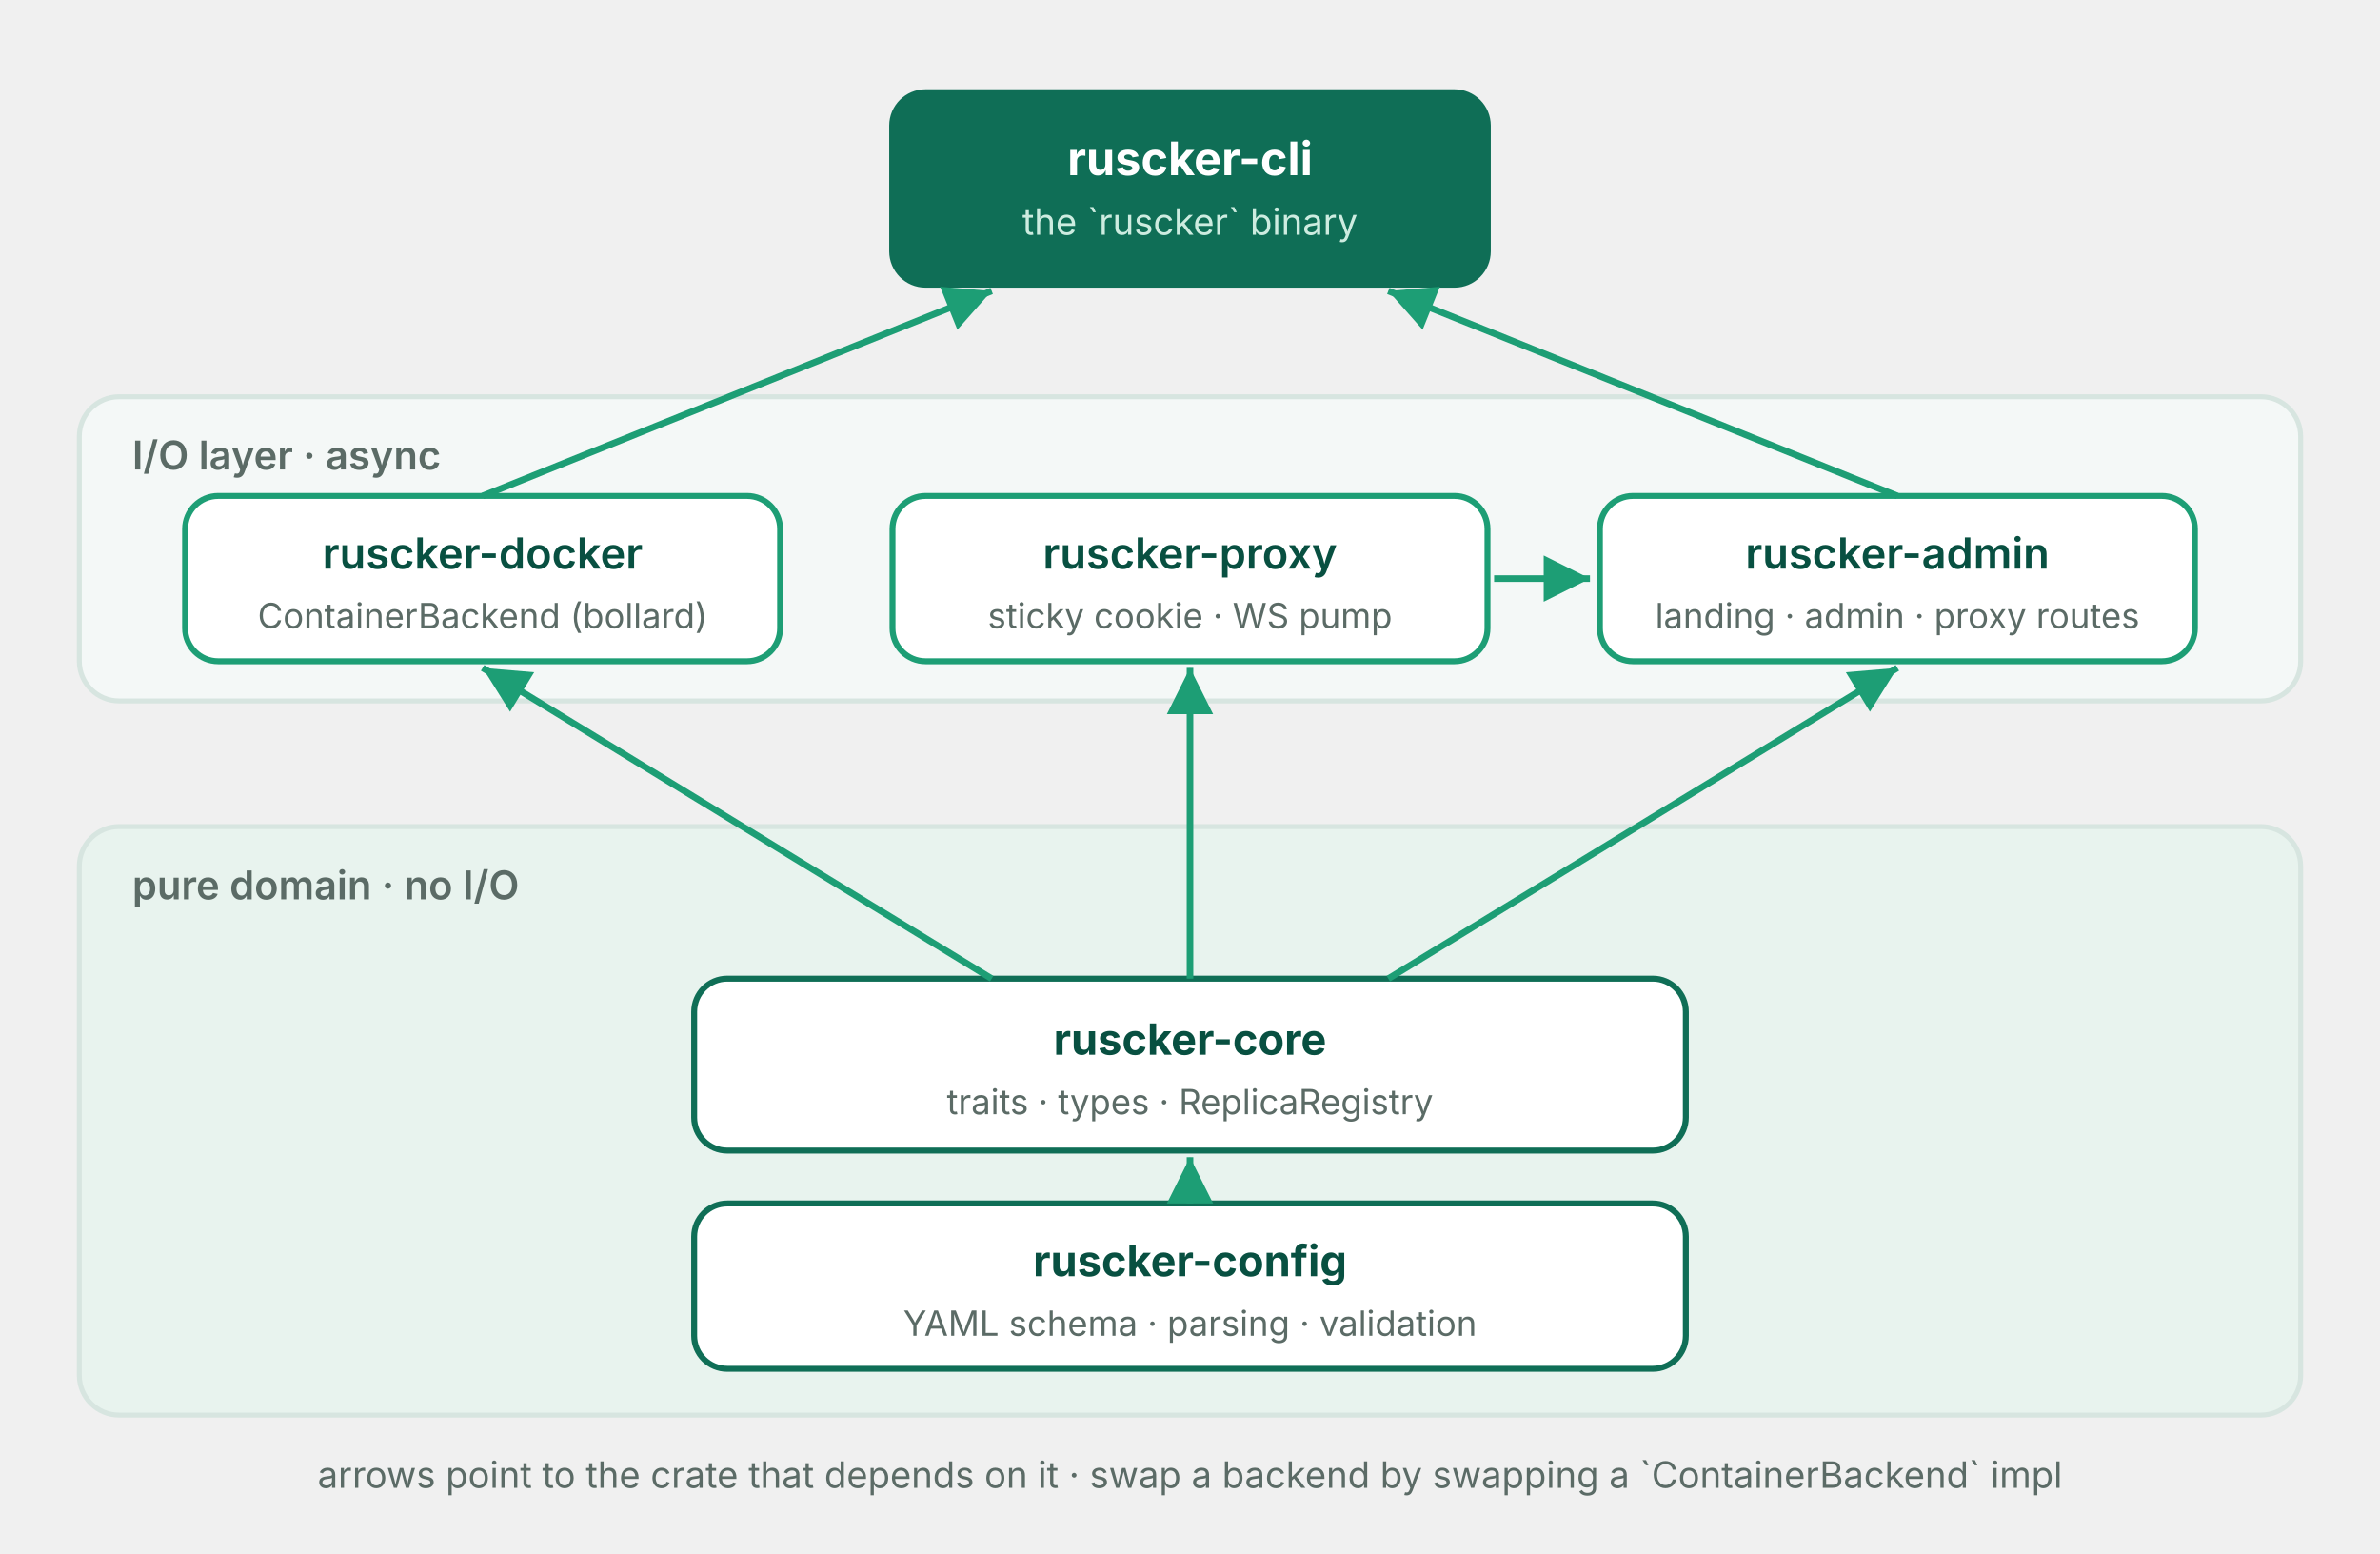
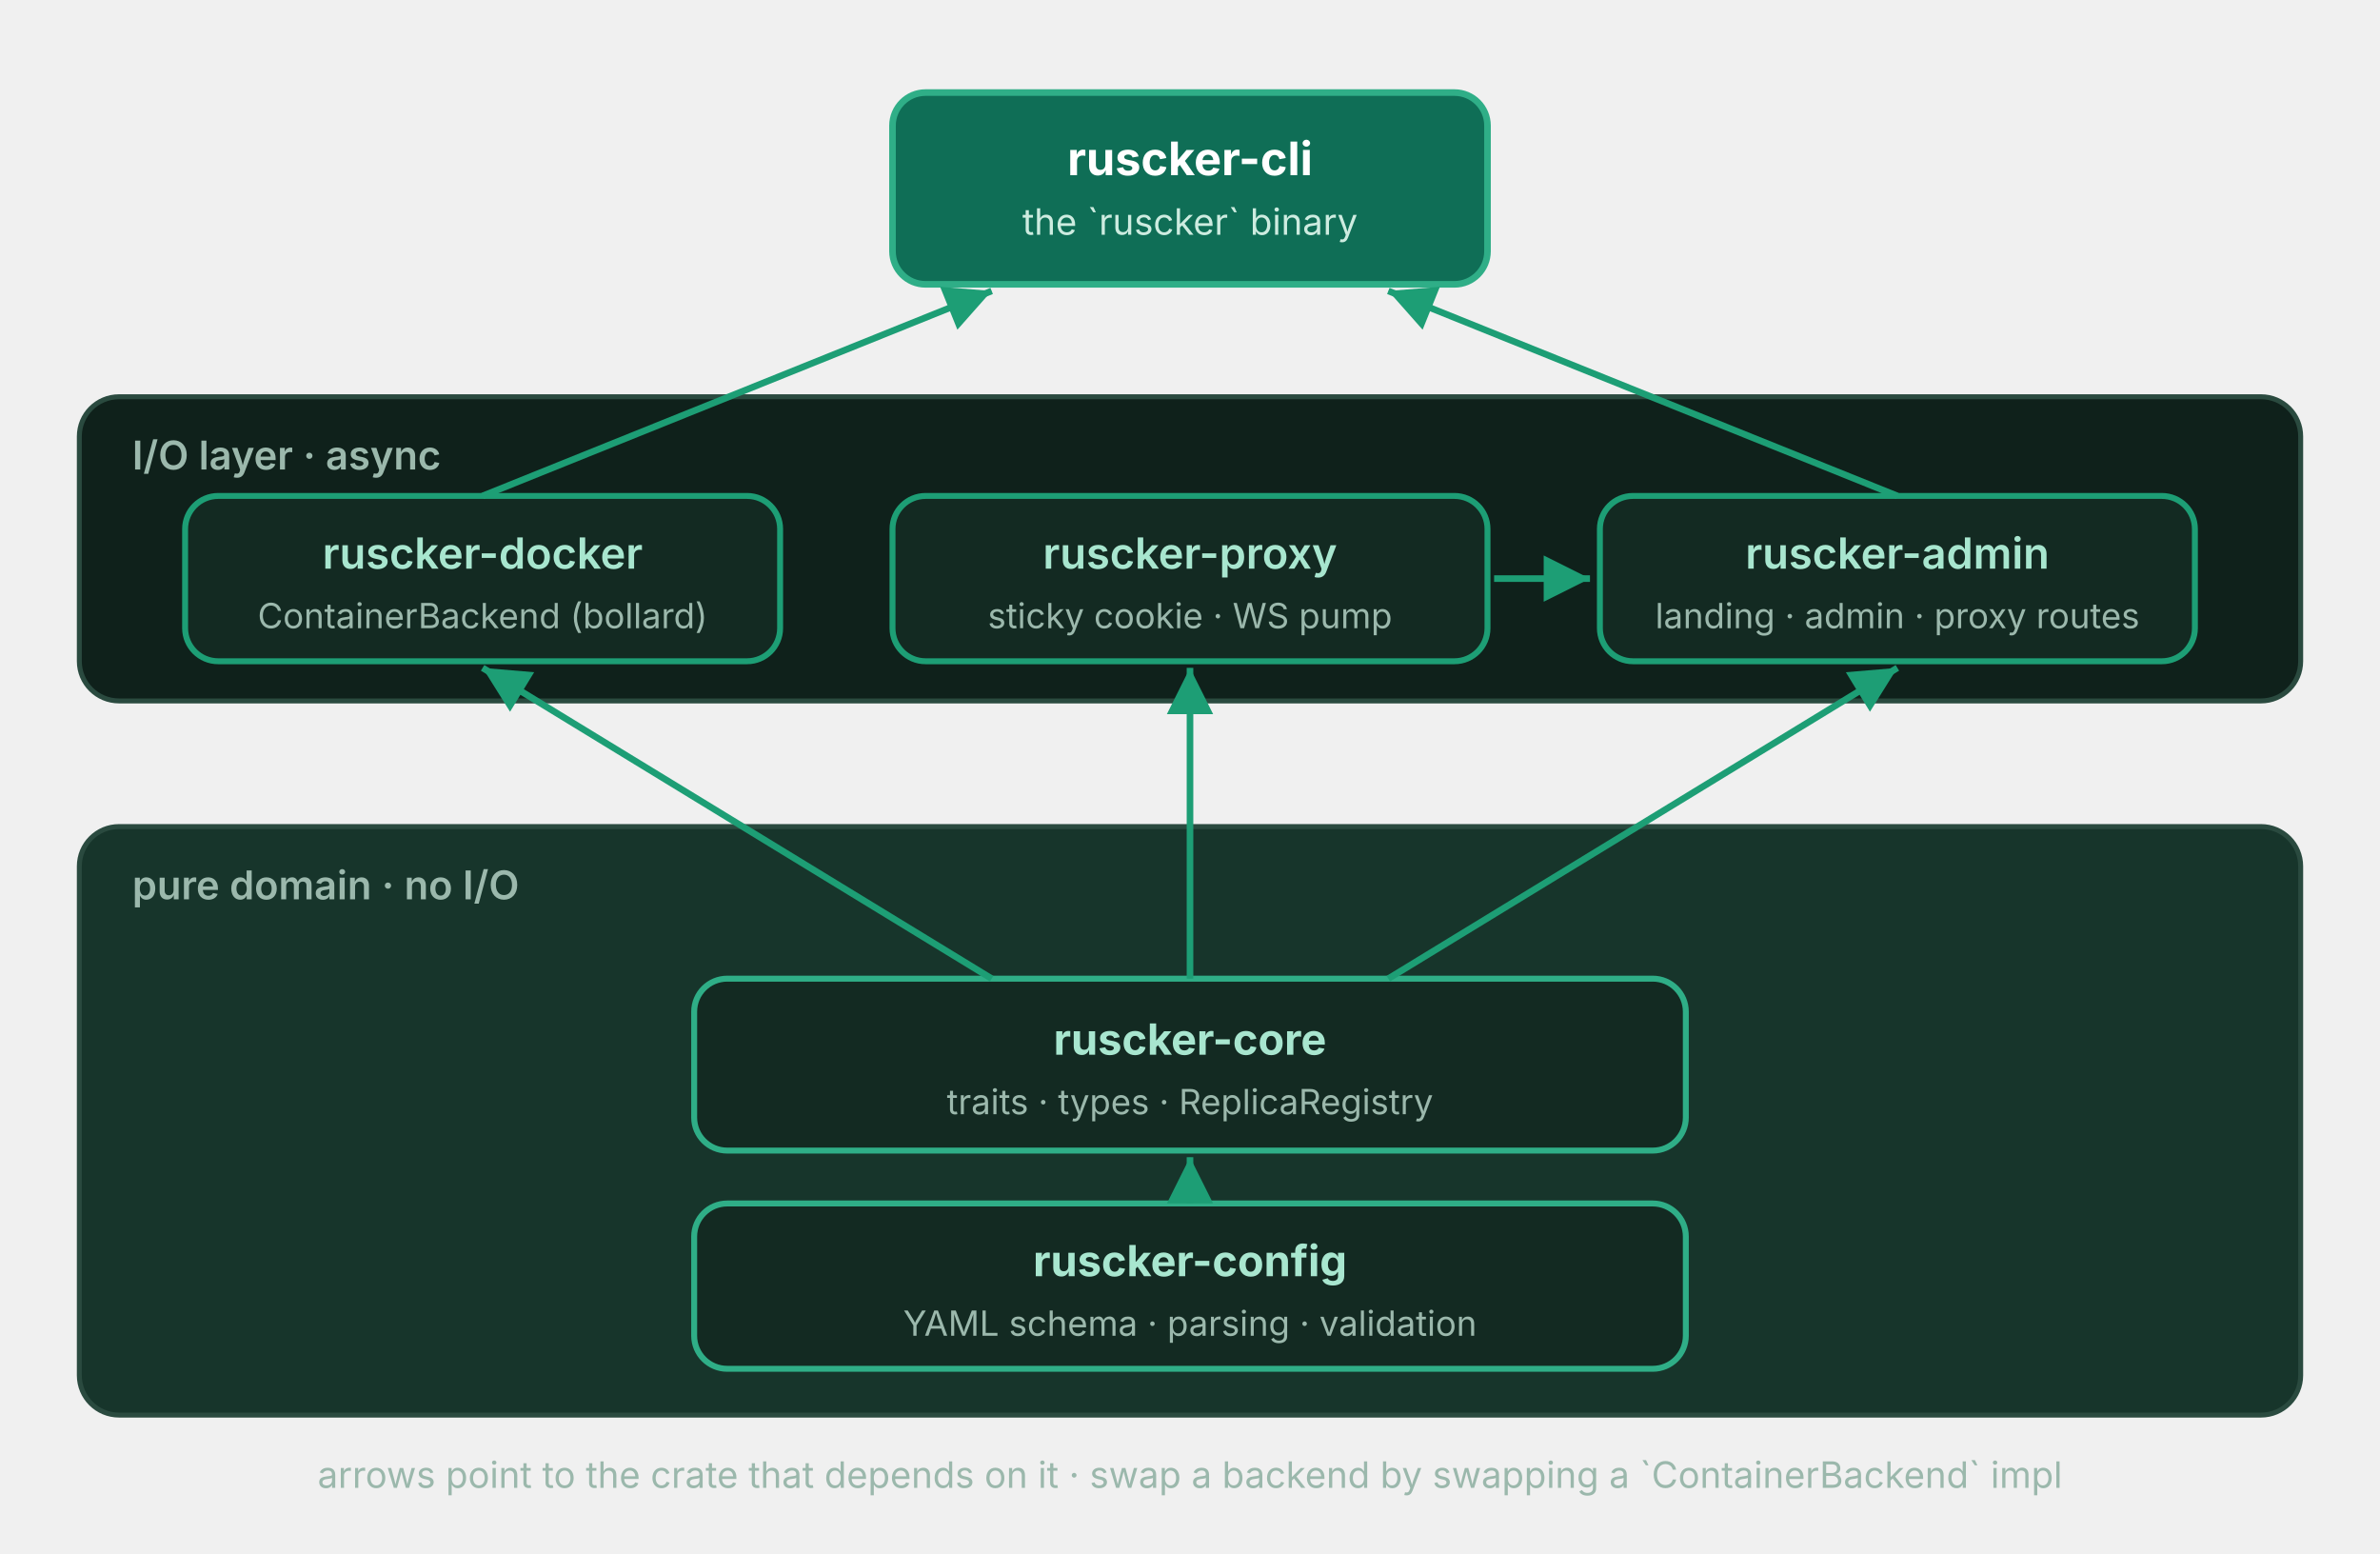
- <svg xmlns="http://www.w3.org/2000/svg" viewBox="0 0 720 470" width="720" height="470" font-family="Jost, Inter, system-ui, -apple-system, sans-serif" role="img" aria-label="Crate dependency map: ruscker-cli (binary) builds on ruscker-admin + ruscker-docker; admin builds on ruscker-proxy; all build on ruscker-core, which builds on ruscker-config. Config and core are pure-domain with no I/O.">
+ <svg xmlns="http://www.w3.org/2000/svg" class="rk-d" viewBox="0 0 720 470" width="720" height="470" font-family="Jost, Inter, system-ui, -apple-system, sans-serif" role="img" aria-label="Crate dependency map: ruscker-cli (binary) builds on ruscker-admin + ruscker-docker; admin builds on ruscker-proxy; all build on ruscker-core, which builds on ruscker-config. Config and core are pure-domain with no I/O.">
+   <style media="(prefers-color-scheme: dark)" data-rk-dark="">
+     .rk-d rect[fill="#FFFFFF" i], .rk-d circle[fill="#FFFFFF" i] { fill: #132a22; }
+     .rk-d rect[fill="#F4F8F7" i], .rk-d path[fill="#F4F8F7" i] { fill: #0f211b; }
+     .rk-d rect[fill="#E8F3EE" i], .rk-d path[fill="#E8F3EE" i] { fill: #17352b; }
+     .rk-d rect[fill="#CDECE0" i], .rk-d path[fill="#CDECE0" i] { fill: #1c4034; }
+     .rk-d [fill="#1A1A1A" i] { fill: #e7f3ee; }
+     .rk-d text[fill="#085041" i], .rk-d tspan[fill="#085041" i] { fill: #a8e6cf; }
+     .rk-d text[fill="#0F6E56" i], .rk-d tspan[fill="#0F6E56" i] { fill: #5dcaa5; }
+     .rk-d [fill="#5B6B66" i] { fill: #9bb8ac; }
+     .rk-d [fill="#90A39C" i], .rk-d [fill="#B9CDC6" i] { fill: #7f9c90; }
+     .rk-d [stroke="#0F6E56" i] { stroke: #2fae87; }
+     .rk-d [stroke="#D7E5E0" i] { stroke: #2a4a3f; }
+     .rk-d [stroke="#B9CDC6" i] { stroke: #3b5a4f; }
+     .rk-d path[stroke="#FFFFFF" i][fill="#1D9E75" i] { stroke: #08130f; }
+   </style>
  <defs>
    <marker id="up" viewBox="0 0 10 10" refX="10" refY="5" markerWidth="7" markerHeight="7" orient="auto">
      <path d="M0,0 L10,5 L0,10 z" fill="#1D9E75" />
    </marker>
  </defs>
  <rect x="24" y="120" width="672" height="92" rx="12" fill="#F4F8F7" stroke="#D7E5E0" stroke-width="1.5" />
  <text x="40" y="142" font-size="12" font-weight="600" fill="#5B6B66">I/O layer · async</text>
  <rect x="24" y="250" width="672" height="178" rx="12" fill="#E8F3EE" stroke="#D7E5E0" stroke-width="1.5" />
  <text x="40" y="272" font-size="12" font-weight="600" fill="#5B6B66">pure domain · no I/O</text>
  <rect x="270" y="28" width="180" height="58" rx="10" fill="#0F6E56" stroke="#0F6E56" stroke-width="2" />
  <text x="360" y="53" text-anchor="middle" font-size="14" font-weight="700" fill="#FFFFFF">ruscker-cli</text>
  <text x="360" y="71" text-anchor="middle" font-size="11" fill="#CDECE0">the `ruscker` binary</text>
  <rect x="56" y="150" width="180" height="50" rx="10" fill="#FFFFFF" stroke="#1D9E75" stroke-width="1.8" />
  <text x="146" y="172" text-anchor="middle" font-size="13" font-weight="600" fill="#085041">ruscker-docker</text>
  <text x="146" y="190" text-anchor="middle" font-size="10.5" fill="#5B6B66">ContainerBackend (bollard)</text>
  <rect x="270" y="150" width="180" height="50" rx="10" fill="#FFFFFF" stroke="#1D9E75" stroke-width="1.8" />
  <text x="360" y="172" text-anchor="middle" font-size="13" font-weight="600" fill="#085041">ruscker-proxy</text>
  <text x="360" y="190" text-anchor="middle" font-size="10.5" fill="#5B6B66">sticky cookie · WS pump</text>
  <rect x="484" y="150" width="180" height="50" rx="10" fill="#FFFFFF" stroke="#1D9E75" stroke-width="1.8" />
  <text x="574" y="172" text-anchor="middle" font-size="13" font-weight="600" fill="#085041">ruscker-admin</text>
  <text x="574" y="190" text-anchor="middle" font-size="10.5" fill="#5B6B66">landing · admin · proxy routes</text>
  <rect x="210" y="296" width="300" height="52" rx="10" fill="#FFFFFF" stroke="#0F6E56" stroke-width="1.8" />
  <text x="360" y="319" text-anchor="middle" font-size="13" font-weight="700" fill="#085041">ruscker-core</text>
  <text x="360" y="337" text-anchor="middle" font-size="10.5" fill="#5B6B66">traits · types · ReplicaRegistry</text>
  <rect x="210" y="364" width="300" height="50" rx="10" fill="#FFFFFF" stroke="#0F6E56" stroke-width="1.8" />
  <text x="360" y="386" text-anchor="middle" font-size="13" font-weight="700" fill="#085041">ruscker-config</text>
  <text x="360" y="404" text-anchor="middle" font-size="10.5" fill="#5B6B66">YAML schema · parsing · validation</text>
  <line x1="146" y1="150" x2="300" y2="88" stroke="#1D9E75" stroke-width="2" marker-end="url(#up)" />
  <line x1="574" y1="150" x2="420" y2="88" stroke="#1D9E75" stroke-width="2" marker-end="url(#up)" />
  <line x1="452" y1="175" x2="481" y2="175" stroke="#1D9E75" stroke-width="2" marker-end="url(#up)" />
  <line x1="300" y1="296" x2="146" y2="202" stroke="#1D9E75" stroke-width="2" marker-end="url(#up)" />
  <line x1="360" y1="296" x2="360" y2="202" stroke="#1D9E75" stroke-width="2" marker-end="url(#up)" />
  <line x1="420" y1="296" x2="574" y2="202" stroke="#1D9E75" stroke-width="2" marker-end="url(#up)" />
  <line x1="360" y1="364" x2="360" y2="350" stroke="#1D9E75" stroke-width="2" marker-end="url(#up)" />
  <text x="360" y="450" text-anchor="middle" font-size="11" fill="#5B6B66">arrows point to the crate that depends on it · swap a backend by swapping a `ContainerBackend` impl</text>
</svg>
